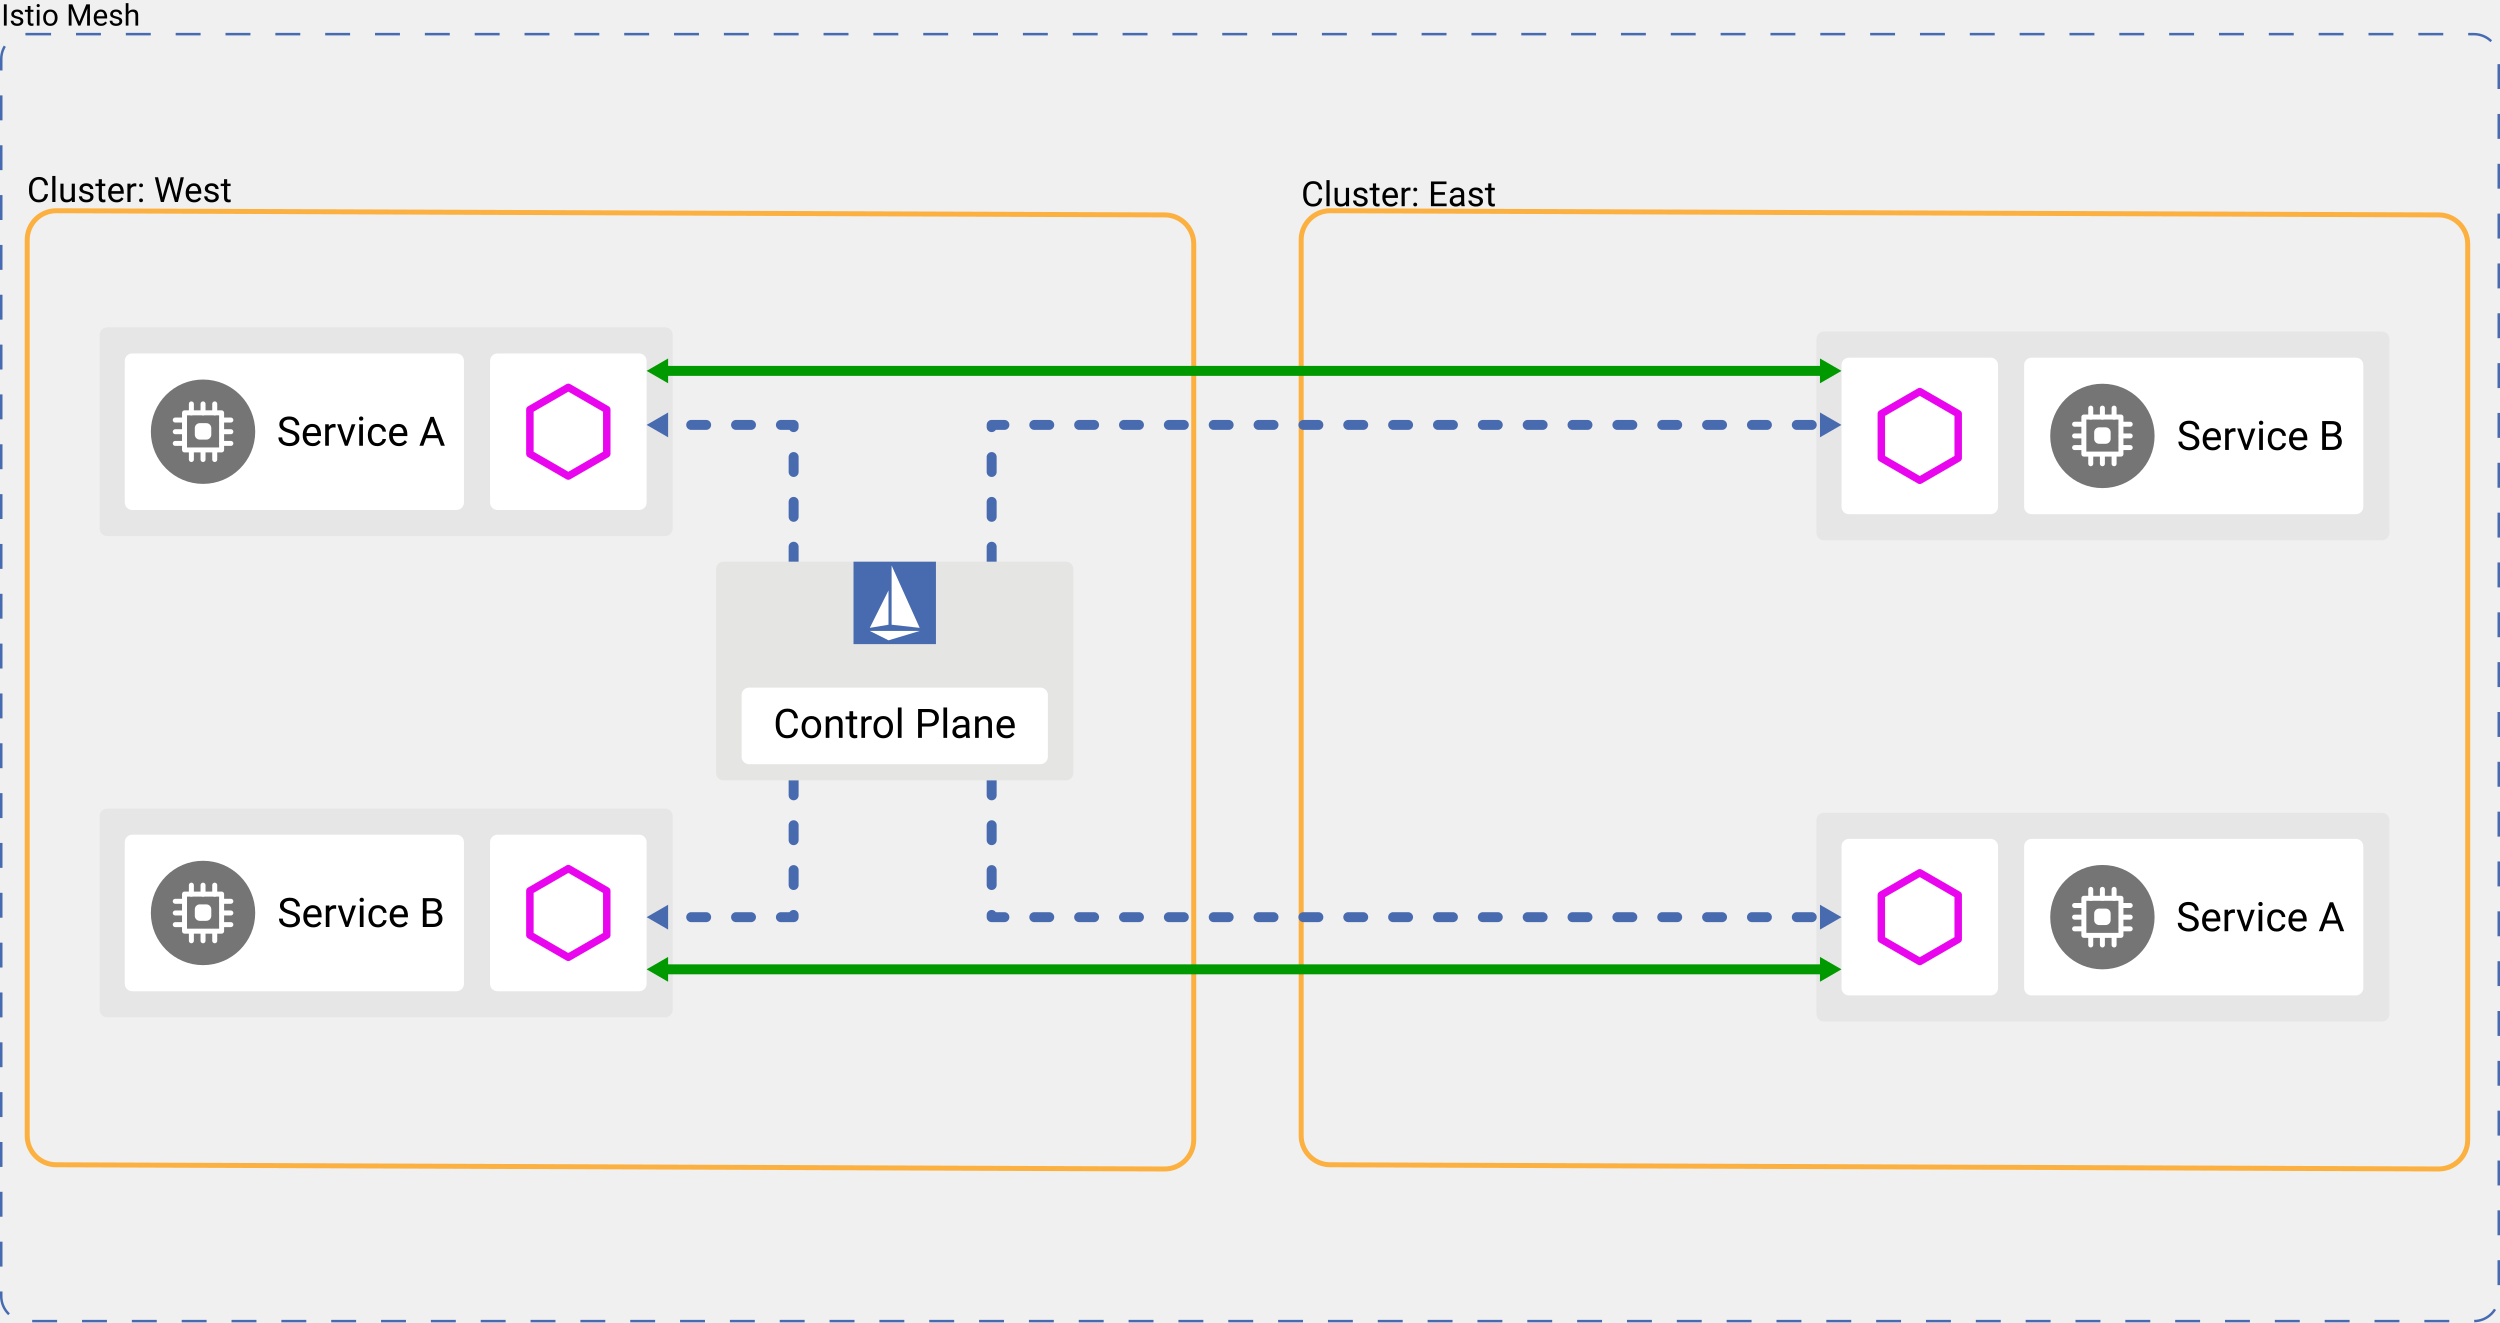
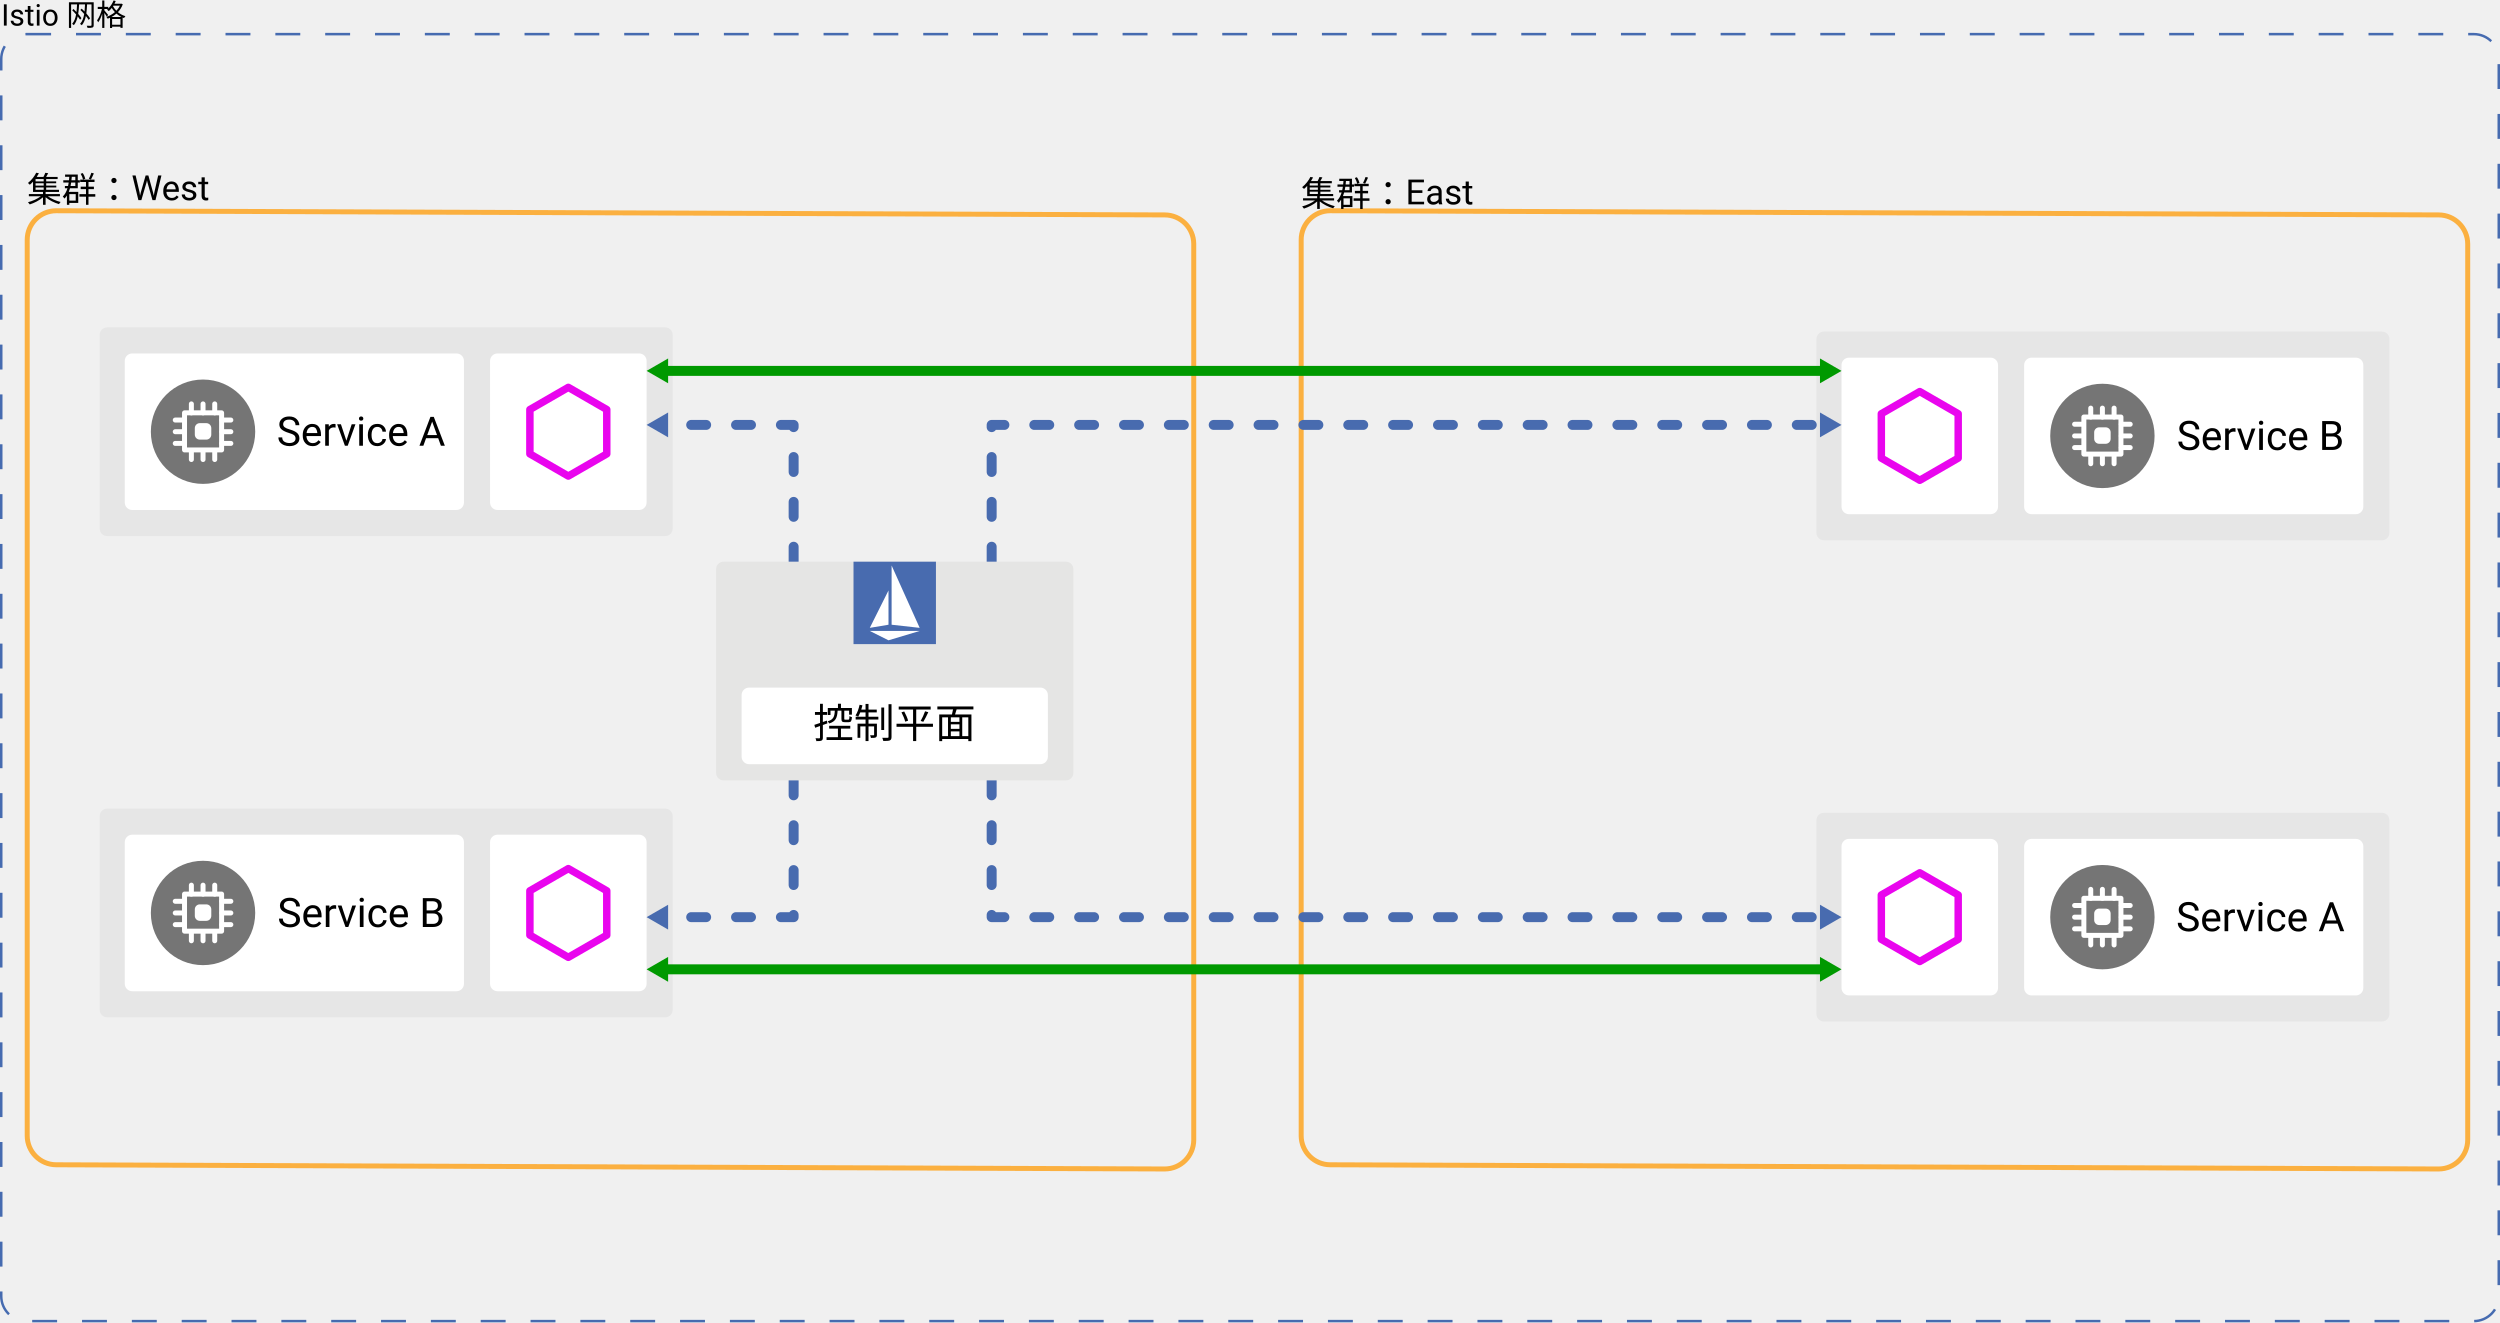
<svg xmlns="http://www.w3.org/2000/svg" viewBox="0 0 1003.27 530.67">
  <defs>
-     <style>.a00c98b7-e1dc-478d-9abf-f8ecd58b7b8d,.a402c49a-2909-418d-9b77-3dc4b275a969,.ad932c45-f65e-4438-a195-b914043ac742,.b4e8ecd6-4b30-4579-9aa1-947b7eea3e99,.e9f8207e-c278-4239-a726-09e3faa1ded5,.eadd2ae5-a5fb-4747-a0b2-4aa4a405db64{fill:none}.a00c98b7-e1dc-478d-9abf-f8ecd58b7b8d,.a402c49a-2909-418d-9b77-3dc4b275a969,.ad932c45-f65e-4438-a195-b914043ac742,.e9f8207e-c278-4239-a726-09e3faa1ded5{stroke-linejoin:round}.aab9bb78-1a4f-4378-971d-36e12576215b,.fafb7a07-deea-4410-9e13-a1a4f12d8908{font-family:Roboto-Regular,Roboto}.fafb7a07-deea-4410-9e13-a1a4f12d8908{font-size:13.96px}.a00c98b7-e1dc-478d-9abf-f8ecd58b7b8d{stroke:#fbb040;stroke-width:2px}.b4e8ecd6-4b30-4579-9aa1-947b7eea3e99,.e9f8207e-c278-4239-a726-09e3faa1ded5{stroke-width:2px}.aa84f06f-f2c5-441d-bda1-034dc09854c3{fill:#e6e6e6}.a26efb80-2e32-4c5b-a66d-58db8577ed72{fill:#fff}.ad932c45-f65e-4438-a195-b914043ac742{stroke:#e905ee;stroke-width:3px}.aab9bb78-1a4f-4378-971d-36e12576215b{font-size:16.29px}.bbc80987-3a76-40d3-a8b5-6e1165f0f6e9{letter-spacing:.01em}.bf913983-870c-4c8a-acc2-e3b3558e14e9{fill:#757575}.b4e8ecd6-4b30-4579-9aa1-947b7eea3e99,.e9f8207e-c278-4239-a726-09e3faa1ded5{stroke:#fff}.a402c49a-2909-418d-9b77-3dc4b275a969,.b4e8ecd6-4b30-4579-9aa1-947b7eea3e99{stroke-linecap:round}.b4e8ecd6-4b30-4579-9aa1-947b7eea3e99,.eadd2ae5-a5fb-4747-a0b2-4aa4a405db64{stroke-miterlimit:10}.a402c49a-2909-418d-9b77-3dc4b275a969{stroke:#486baf;stroke-dasharray:6 12;stroke-width:4px}.eadd2ae5-a5fb-4747-a0b2-4aa4a405db64{stroke-width:4px}.ab757aae-01df-4d19-a622-54b717d65f09{fill:#486baf}.eadd2ae5-a5fb-4747-a0b2-4aa4a405db64{stroke:#090}.fa3de029-ba30-4581-bdd5-a80f026435c9{fill:#090}</style>
+     <style>
+ 			.a00c98b7-e1dc-478d-9abf-f8ecd58b7b8d,.a402c49a-2909-418d-9b77-3dc4b275a969,.ad932c45-f65e-4438-a195-b914043ac742,.b4e8ecd6-4b30-4579-9aa1-947b7eea3e99,.e9f8207e-c278-4239-a726-09e3faa1ded5,.eadd2ae5-a5fb-4747-a0b2-4aa4a405db64{fill:none}.a00c98b7-e1dc-478d-9abf-f8ecd58b7b8d,.a402c49a-2909-418d-9b77-3dc4b275a969,.ad932c45-f65e-4438-a195-b914043ac742,.e9f8207e-c278-4239-a726-09e3faa1ded5{stroke-linejoin:round}.aab9bb78-1a4f-4378-971d-36e12576215b,.fafb7a07-deea-4410-9e13-a1a4f12d8908{font-family:Roboto-Regular,Roboto}.fafb7a07-deea-4410-9e13-a1a4f12d8908{font-size:13.96px}.a00c98b7-e1dc-478d-9abf-f8ecd58b7b8d{stroke:#fbb040;stroke-width:2px}.b4e8ecd6-4b30-4579-9aa1-947b7eea3e99,.e9f8207e-c278-4239-a726-09e3faa1ded5{stroke-width:2px}.aa84f06f-f2c5-441d-bda1-034dc09854c3{fill:#e6e6e6}.a26efb80-2e32-4c5b-a66d-58db8577ed72{fill:#fff}.ad932c45-f65e-4438-a195-b914043ac742{stroke:#e905ee;stroke-width:3px}.aab9bb78-1a4f-4378-971d-36e12576215b{font-size:16.29px}.bbc80987-3a76-40d3-a8b5-6e1165f0f6e9{letter-spacing:.01em}.bf913983-870c-4c8a-acc2-e3b3558e14e9{fill:#757575}.b4e8ecd6-4b30-4579-9aa1-947b7eea3e99,.e9f8207e-c278-4239-a726-09e3faa1ded5{stroke:#fff}.a402c49a-2909-418d-9b77-3dc4b275a969,.b4e8ecd6-4b30-4579-9aa1-947b7eea3e99{stroke-linecap:round}.b4e8ecd6-4b30-4579-9aa1-947b7eea3e99,.eadd2ae5-a5fb-4747-a0b2-4aa4a405db64{stroke-miterlimit:10}.a402c49a-2909-418d-9b77-3dc4b275a969{stroke:#486baf;stroke-dasharray:6
+ 			12;stroke-width:4px}.eadd2ae5-a5fb-4747-a0b2-4aa4a405db64{stroke-width:4px}.ab757aae-01df-4d19-a622-54b717d65f09{fill:#486baf}.eadd2ae5-a5fb-4747-a0b2-4aa4a405db64{stroke:#090}.fa3de029-ba30-4581-bdd5-a80f026435c9{fill:#090}
+ 		</style>
  </defs>
  <g id="e5476378-15b1-4713-97b2-194a35e229ae" data-name="shared-control">
    <rect x=".5" y="13.7" width="1002.27" height="516.47" rx="10" stroke-linejoin="round" stroke="#466bb0" stroke-dasharray="10 10" fill="none" />
-     <text transform="translate(.48 10.27)" font-family="Roboto-Regular,Roboto" font-size="12">Istio Mesh</text>
-     <text class="fafb7a07-deea-4410-9e13-a1a4f12d8908" transform="translate(10.83 81.07)">Cluster: <tspan x="50.89" y="0" letter-spacing="-.02em">W</tspan>
-       <tspan x="63.06" y="0" letter-spacing="0">est</tspan>
-     </text>
+     <text transform="translate(.48 10.27)" font-family="Roboto-Regular,Roboto" font-size="12">
+ 			Istio 网格
+ 		</text>
+     <text class="fafb7a07-deea-4410-9e13-a1a4f12d8908" transform="translate(10.83 81.07)">
+ 			集群：West
+ 		</text>
    <path class="a00c98b7-e1dc-478d-9abf-f8ecd58b7b8d" d="M467.42 469.12l-444.87-1.69a11.66 11.66 0 01-11.63-11.63V96.2a11.67 11.67 0 0111.63-11.63l444.87 1.68a11.68 11.68 0 0111.64 11.64v359.59a11.68 11.68 0 01-11.64 11.64zM978.68 469.12l-444.87-1.69a11.67 11.67 0 01-11.64-11.63V96.2a11.67 11.67 0 0111.64-11.63l444.87 1.68a11.67 11.67 0 0111.63 11.64v359.59a11.67 11.67 0 01-11.63 11.64z" />
-     <text class="fafb7a07-deea-4410-9e13-a1a4f12d8908" transform="translate(522.17 82.75)">Cluster: East</text>
+     <text class="fafb7a07-deea-4410-9e13-a1a4f12d8908" transform="translate(522.17 82.75)">
+ 			集群：East
+ 		</text>
    <rect class="aa84f06f-f2c5-441d-bda1-034dc09854c3" x="728.95" y="133.06" width="229.94" height="83.76" rx="3" />
    <rect class="a26efb80-2e32-4c5b-a66d-58db8577ed72" x="739.01" y="143.53" width="62.82" height="62.82" rx="3" />
    <path class="ad932c45-f65e-4438-a195-b914043ac742" d="M785.84 183.84v-17.8l-15.42-8.9-15.43 8.9v17.8l15.43 8.9 15.42-8.9z" />
    <rect class="a26efb80-2e32-4c5b-a66d-58db8577ed72" x="812.3" y="143.53" width="136.12" height="62.82" rx="3" />
-     <text class="aab9bb78-1a4f-4378-971d-36e12576215b" transform="translate(873.56 180.57)">Se<tspan class="bbc80987-3a76-40d3-a8b5-6e1165f0f6e9" x="18.29" y="0">r</tspan>
-       <tspan x="23.95" y="0">vice B</tspan>
+     <text class="aab9bb78-1a4f-4378-971d-36e12576215b" transform="translate(873.56 180.57)">
+ 			Se
+ 			<tspan class="bbc80987-3a76-40d3-a8b5-6e1165f0f6e9" x="18.29" y="0">
+ 				r
+ 			</tspan>
+       <tspan x="23.95" y="0">
+ 				vice B
+ 			</tspan>
    </text>
    <circle class="bf913983-870c-4c8a-acc2-e3b3558e14e9" cx="843.71" cy="174.94" r="20.94" />
    <path class="e9f8207e-c278-4239-a726-09e3faa1ded5" d="M836.27 167.36h14.88v14.88h-14.88z" />
    <path class="b4e8ecd6-4b30-4579-9aa1-947b7eea3e99" d="M839.03 167.36v-3.58M843.71 167.36v-3.58M848.4 167.36v-3.58M839.03 186.1v-3.58M843.71 186.1v-3.58M848.4 186.1v-3.58M836.13 179.62h-3.58M836.13 174.94h-3.58M836.13 170.25h-3.58M854.87 179.62h-3.58M854.87 174.94h-3.58M854.87 170.25h-3.58" />
    <rect class="a26efb80-2e32-4c5b-a66d-58db8577ed72" x="840.41" y="171.49" width="6.61" height="6.61" rx="2" />
    <rect class="aa84f06f-f2c5-441d-bda1-034dc09854c3" x="40.01" y="131.37" width="229.94" height="83.76" rx="3" />
    <rect class="a26efb80-2e32-4c5b-a66d-58db8577ed72" x="50.07" y="141.84" width="136.12" height="62.82" rx="3" />
-     <text class="aab9bb78-1a4f-4378-971d-36e12576215b" transform="translate(111.09 178.88)">Se<tspan class="bbc80987-3a76-40d3-a8b5-6e1165f0f6e9" x="18.29" y="0">r</tspan>
-       <tspan x="23.95" y="0">vice A</tspan>
+     <text class="aab9bb78-1a4f-4378-971d-36e12576215b" transform="translate(111.09 178.88)">
+ 			Se
+ 			<tspan class="bbc80987-3a76-40d3-a8b5-6e1165f0f6e9" x="18.29" y="0">
+ 				r
+ 			</tspan>
+       <tspan x="23.95" y="0">
+ 				vice A
+ 			</tspan>
    </text>
    <circle class="bf913983-870c-4c8a-acc2-e3b3558e14e9" cx="81.48" cy="173.25" r="20.94" />
    <path class="e9f8207e-c278-4239-a726-09e3faa1ded5" d="M74.05 165.68h14.88v14.88H74.05z" />
    <path class="b4e8ecd6-4b30-4579-9aa1-947b7eea3e99" d="M76.8 165.68v-3.59M81.48 165.68v-3.59M86.17 165.68v-3.59M76.8 184.41v-3.58M81.48 184.41v-3.58M86.17 184.41v-3.58M73.91 177.94h-3.58M73.91 173.25h-3.58M73.91 168.57h-3.58M92.64 177.94h-3.58M92.64 173.25h-3.58M92.64 168.57h-3.58" />
    <rect class="a26efb80-2e32-4c5b-a66d-58db8577ed72" x="78.18" y="169.81" width="6.61" height="6.61" rx="2" />
    <rect class="a26efb80-2e32-4c5b-a66d-58db8577ed72" x="196.66" y="141.84" width="62.82" height="62.82" rx="3" />
    <path class="ad932c45-f65e-4438-a195-b914043ac742" d="M243.5 182.15v-17.8l-15.43-8.9-15.42 8.9v17.8l15.42 8.9 15.43-8.9z" />
    <rect class="aa84f06f-f2c5-441d-bda1-034dc09854c3" x="728.95" y="326.18" width="229.94" height="83.76" rx="3" />
    <rect class="a26efb80-2e32-4c5b-a66d-58db8577ed72" x="739.01" y="336.65" width="62.82" height="62.82" rx="3" />
    <path class="ad932c45-f65e-4438-a195-b914043ac742" d="M785.84 376.96v-17.8l-15.42-8.9-15.43 8.9v17.8l15.43 8.9 15.42-8.9z" />
    <rect class="a26efb80-2e32-4c5b-a66d-58db8577ed72" x="812.3" y="336.65" width="136.12" height="62.82" rx="3" />
-     <text class="aab9bb78-1a4f-4378-971d-36e12576215b" transform="translate(873.32 373.69)">Se<tspan class="bbc80987-3a76-40d3-a8b5-6e1165f0f6e9" x="18.29" y="0">r</tspan>
-       <tspan x="23.95" y="0">vice A</tspan>
+     <text class="aab9bb78-1a4f-4378-971d-36e12576215b" transform="translate(873.32 373.69)">
+ 			Se
+ 			<tspan class="bbc80987-3a76-40d3-a8b5-6e1165f0f6e9" x="18.29" y="0">
+ 				r
+ 			</tspan>
+       <tspan x="23.95" y="0">
+ 				vice A
+ 			</tspan>
    </text>
    <circle class="bf913983-870c-4c8a-acc2-e3b3558e14e9" cx="843.71" cy="368.06" r="20.94" />
    <path class="e9f8207e-c278-4239-a726-09e3faa1ded5" d="M836.27 360.49h14.88v14.88h-14.88z" />
    <path class="b4e8ecd6-4b30-4579-9aa1-947b7eea3e99" d="M839.03 360.49v-3.59M843.71 360.49v-3.59M848.4 360.49v-3.59M839.03 379.22v-3.58M843.71 379.22v-3.58M848.4 379.22v-3.58M836.13 372.75h-3.58M836.13 368.06h-3.58M836.13 363.38h-3.58M854.87 372.75h-3.58M854.87 368.06h-3.58M854.87 363.38h-3.58" />
    <rect class="a26efb80-2e32-4c5b-a66d-58db8577ed72" x="840.41" y="364.62" width="6.61" height="6.61" rx="2" />
    <rect class="aa84f06f-f2c5-441d-bda1-034dc09854c3" x="40.01" y="324.5" width="229.94" height="83.76" rx="3" />
    <rect class="a26efb80-2e32-4c5b-a66d-58db8577ed72" x="50.07" y="334.97" width="136.12" height="62.82" rx="3" />
-     <text class="aab9bb78-1a4f-4378-971d-36e12576215b" transform="translate(111.33 372.01)">Se<tspan class="bbc80987-3a76-40d3-a8b5-6e1165f0f6e9" x="18.29" y="0">r</tspan>
-       <tspan x="23.95" y="0">vice B</tspan>
+     <text class="aab9bb78-1a4f-4378-971d-36e12576215b" transform="translate(111.33 372.01)">
+ 			Se
+ 			<tspan class="bbc80987-3a76-40d3-a8b5-6e1165f0f6e9" x="18.29" y="0">
+ 				r
+ 			</tspan>
+       <tspan x="23.95" y="0">
+ 				vice B
+ 			</tspan>
    </text>
    <circle class="bf913983-870c-4c8a-acc2-e3b3558e14e9" cx="81.48" cy="366.38" r="20.94" />
    <path class="e9f8207e-c278-4239-a726-09e3faa1ded5" d="M74.05 358.8h14.88v14.88H74.05z" />
    <path class="b4e8ecd6-4b30-4579-9aa1-947b7eea3e99" d="M76.8 358.8v-3.58M81.48 358.8v-3.58M86.17 358.8v-3.58M76.8 377.54v-3.58M81.48 377.54v-3.58M86.17 377.54v-3.58M73.91 371.06h-3.58M73.91 366.38h-3.58M73.91 361.69h-3.58M92.64 371.06h-3.58M92.64 366.38h-3.58M92.64 361.69h-3.58" />
    <rect class="a26efb80-2e32-4c5b-a66d-58db8577ed72" x="78.18" y="362.93" width="6.61" height="6.61" rx="2" />
    <rect class="a26efb80-2e32-4c5b-a66d-58db8577ed72" x="196.66" y="334.97" width="62.82" height="62.82" rx="3" />
    <path class="ad932c45-f65e-4438-a195-b914043ac742" d="M243.5 375.28v-17.8l-15.43-8.9-15.42 8.9v17.8l15.42 8.9 15.43-8.9z" />
    <path class="a402c49a-2909-418d-9b77-3dc4b275a969" d="M318.49 313.17v54.89h-51.83" />
    <path class="ab757aae-01df-4d19-a622-54b717d65f09" d="M268.12 363.08l-8.63 4.98 8.63 4.99v-9.97z" />
    <path class="a402c49a-2909-418d-9b77-3dc4b275a969" d="M397.96 313.17v54.89h333.87" />
    <path class="ab757aae-01df-4d19-a622-54b717d65f09" d="M730.37 373.05l8.64-4.99-8.64-4.98v9.97z" />
    <path class="a402c49a-2909-418d-9b77-3dc4b275a969" d="M318.49 225.41v-54.89h-51.83" />
    <path class="ab757aae-01df-4d19-a622-54b717d65f09" d="M268.12 165.53l-8.63 4.99 8.63 4.98v-9.97z" />
    <path class="a402c49a-2909-418d-9b77-3dc4b275a969" d="M397.96 225.41v-54.89h333.87" />
    <path class="ab757aae-01df-4d19-a622-54b717d65f09" d="M730.37 175.5l8.64-4.98-8.64-4.99v9.97z" />
    <path class="eadd2ae5-a5fb-4747-a0b2-4aa4a405db64" d="M266.66 148.84h465.17" />
    <path class="fa3de029-ba30-4581-bdd5-a80f026435c9" d="M268.12 153.82l-8.63-4.98 8.63-4.99v9.97zM730.37 153.82l8.64-4.98-8.64-4.99v9.97z" />
    <path class="eadd2ae5-a5fb-4747-a0b2-4aa4a405db64" d="M266.66 389h465.17" />
    <path class="fa3de029-ba30-4581-bdd5-a80f026435c9" d="M268.12 393.99l-8.63-4.99 8.63-4.98v9.97zM730.37 393.99l8.64-4.99-8.64-4.98v9.97z" />
    <rect x="287.37" y="225.41" width="143.39" height="87.76" rx="3" fill="#e5e5e4" />
    <rect class="a26efb80-2e32-4c5b-a66d-58db8577ed72" x="297.61" y="275.94" width="122.91" height="30.73" rx="3" />
-     <text class="aab9bb78-1a4f-4378-971d-36e12576215b" transform="translate(310.36 296.12)">Cont<tspan x="34.2" y="0" letter-spacing="-.02em">r</tspan>
-       <tspan x="39.44" y="0">ol Plane</tspan>
-     </text>
+     <text class="aab9bb78-1a4f-4378-971d-36e12576215b" transform="translate(326.36 296.12)">
+ 			控制平面
+ 		</text>
    <path id="b28bc2a1-aa50-4d6d-9c98-71d5ea79fae6" data-name="background" class="ab757aae-01df-4d19-a622-54b717d65f09" d="M342.52 225.41h33.08v33.08h-33.08z" />
    <path id="ea08fad2-0c59-41a9-ad15-5a8ef9c99cbc" data-name="hull" class="a26efb80-2e32-4c5b-a66d-58db8577ed72" d="M349.06 253.21h20.01l-12.51 3.75-7.5-3.75z" />
    <path id="a2043dfe-ba7b-4961-8da7-9a3aa00f3435" data-name="mainsail" class="a26efb80-2e32-4c5b-a66d-58db8577ed72" d="M349.06 251.96l7.5-1.25v-13.76l-7.5 15.01z" />
    <path id="bf1ce92e-e82a-47ae-b232-0be3ee1dab29" data-name="headsail" class="a26efb80-2e32-4c5b-a66d-58db8577ed72" d="M357.81 250.71l11.26 1.25-11.26-25.02v23.77z" />
  </g>
</svg>
